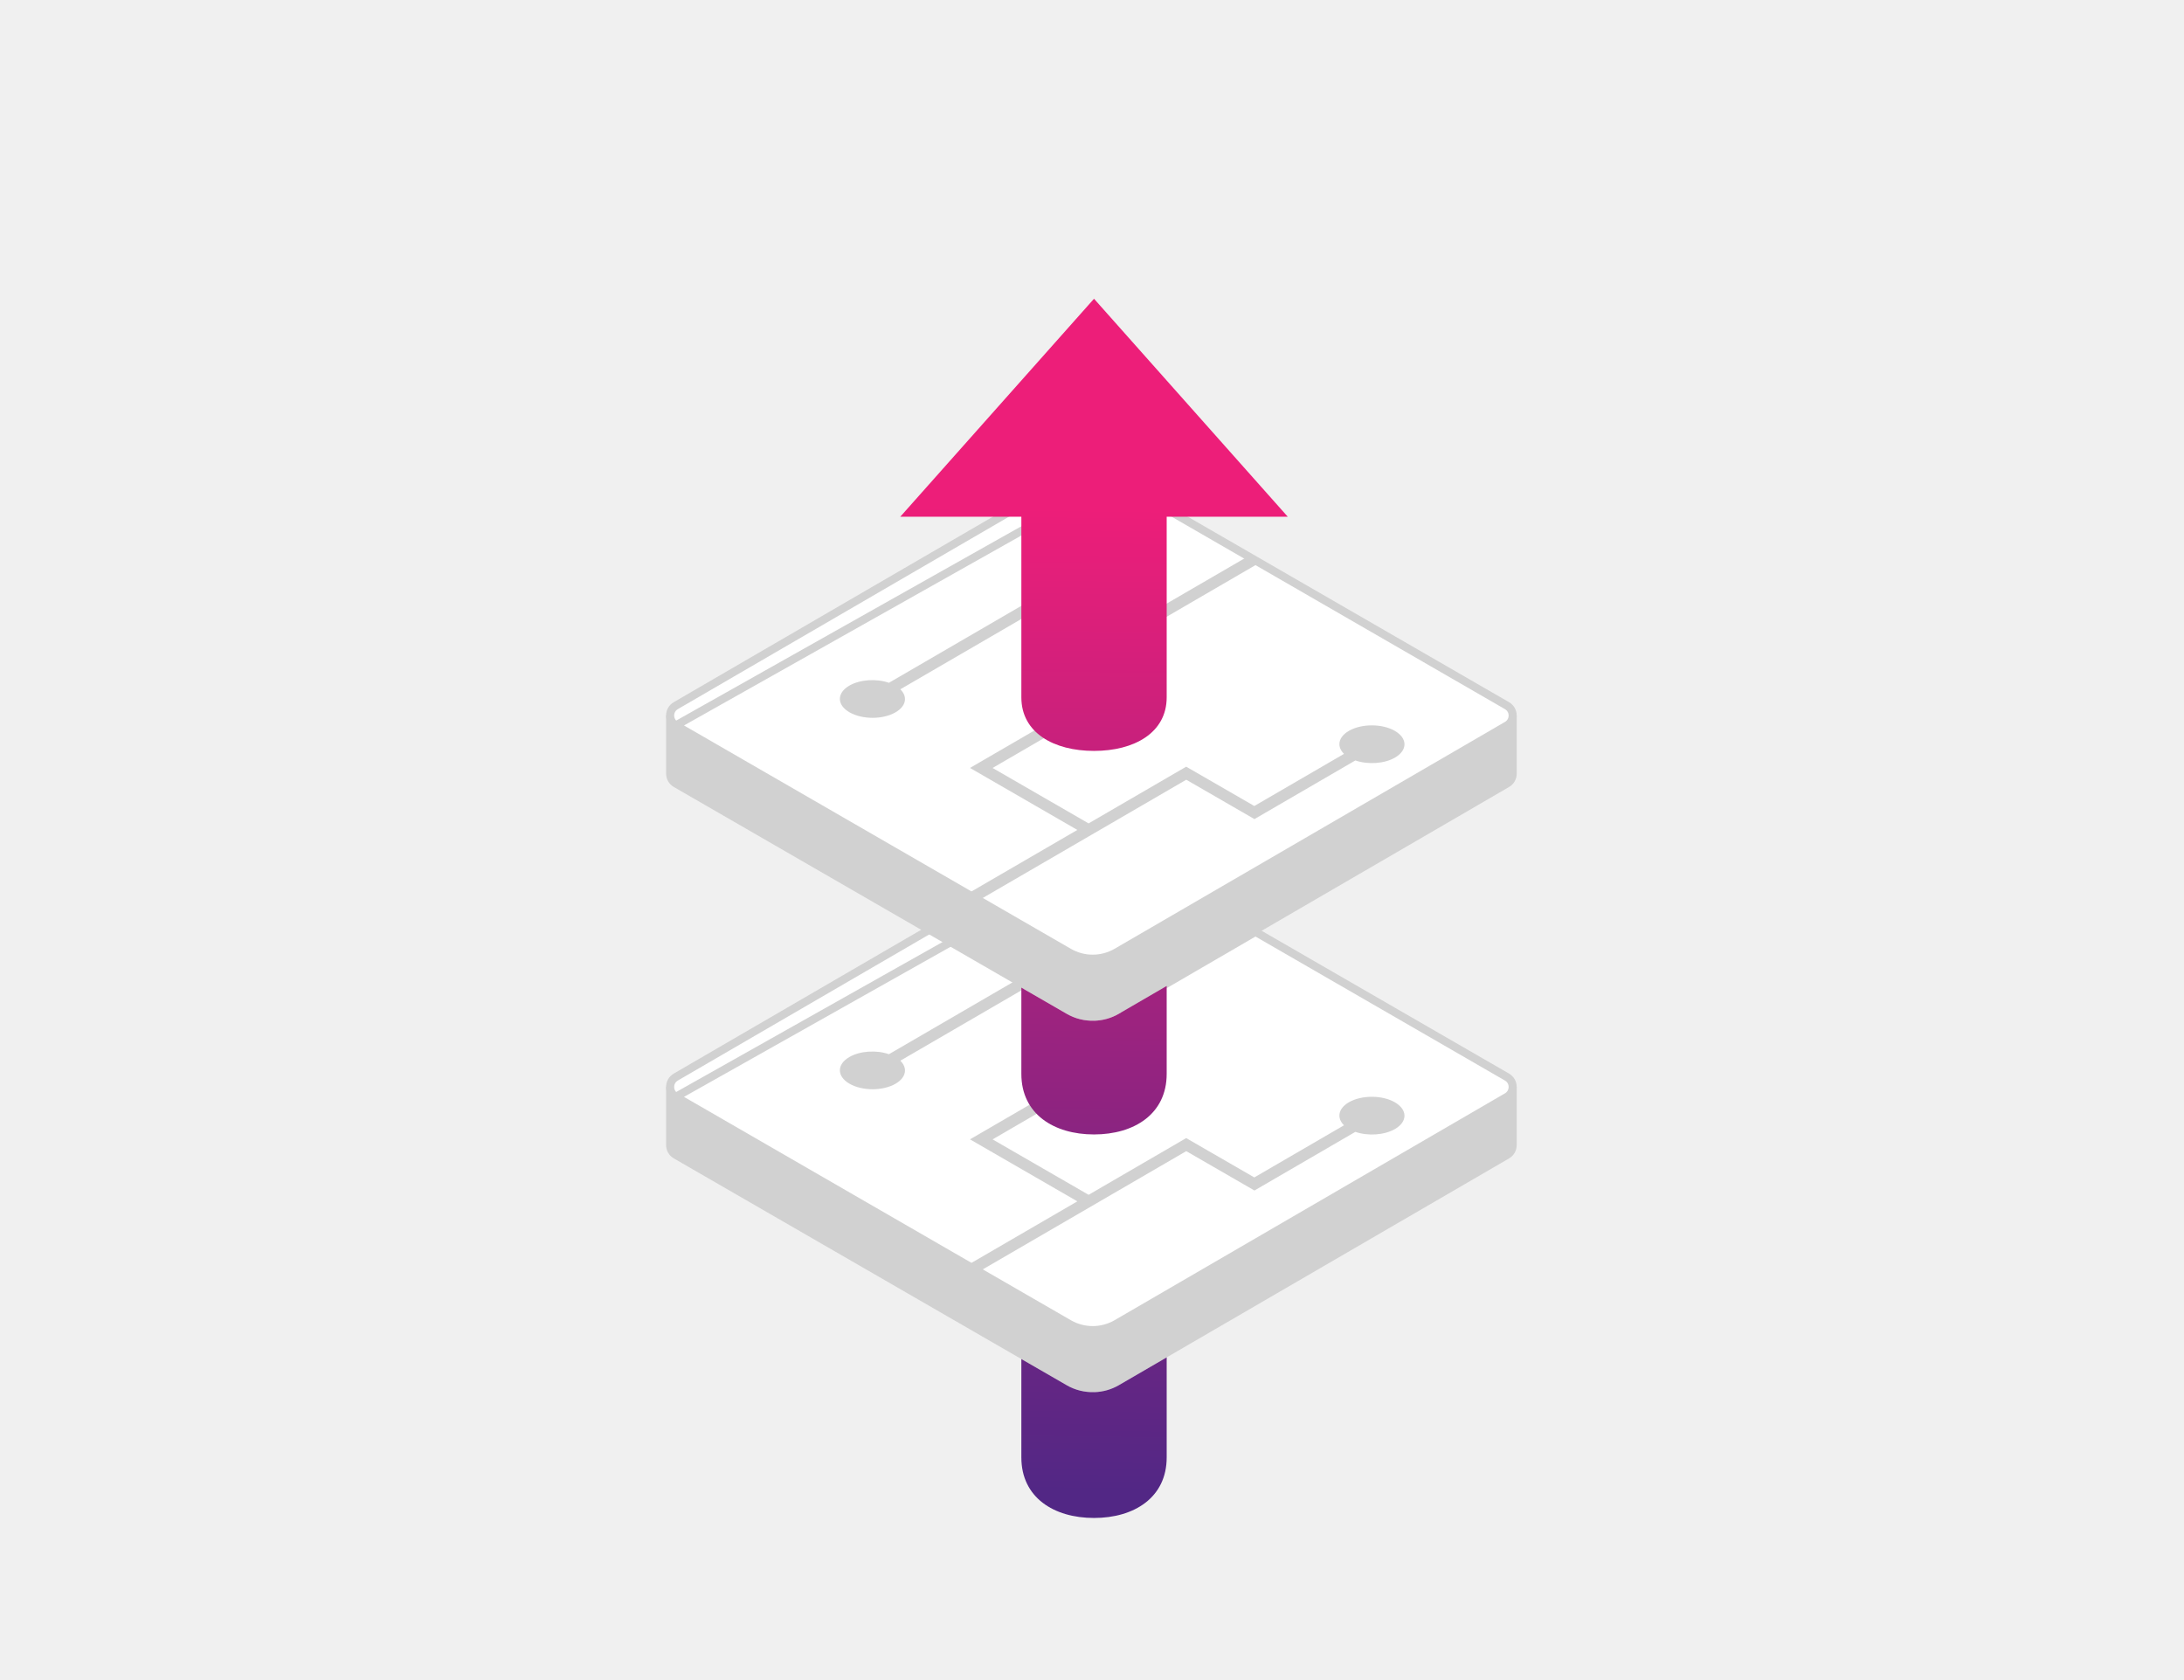
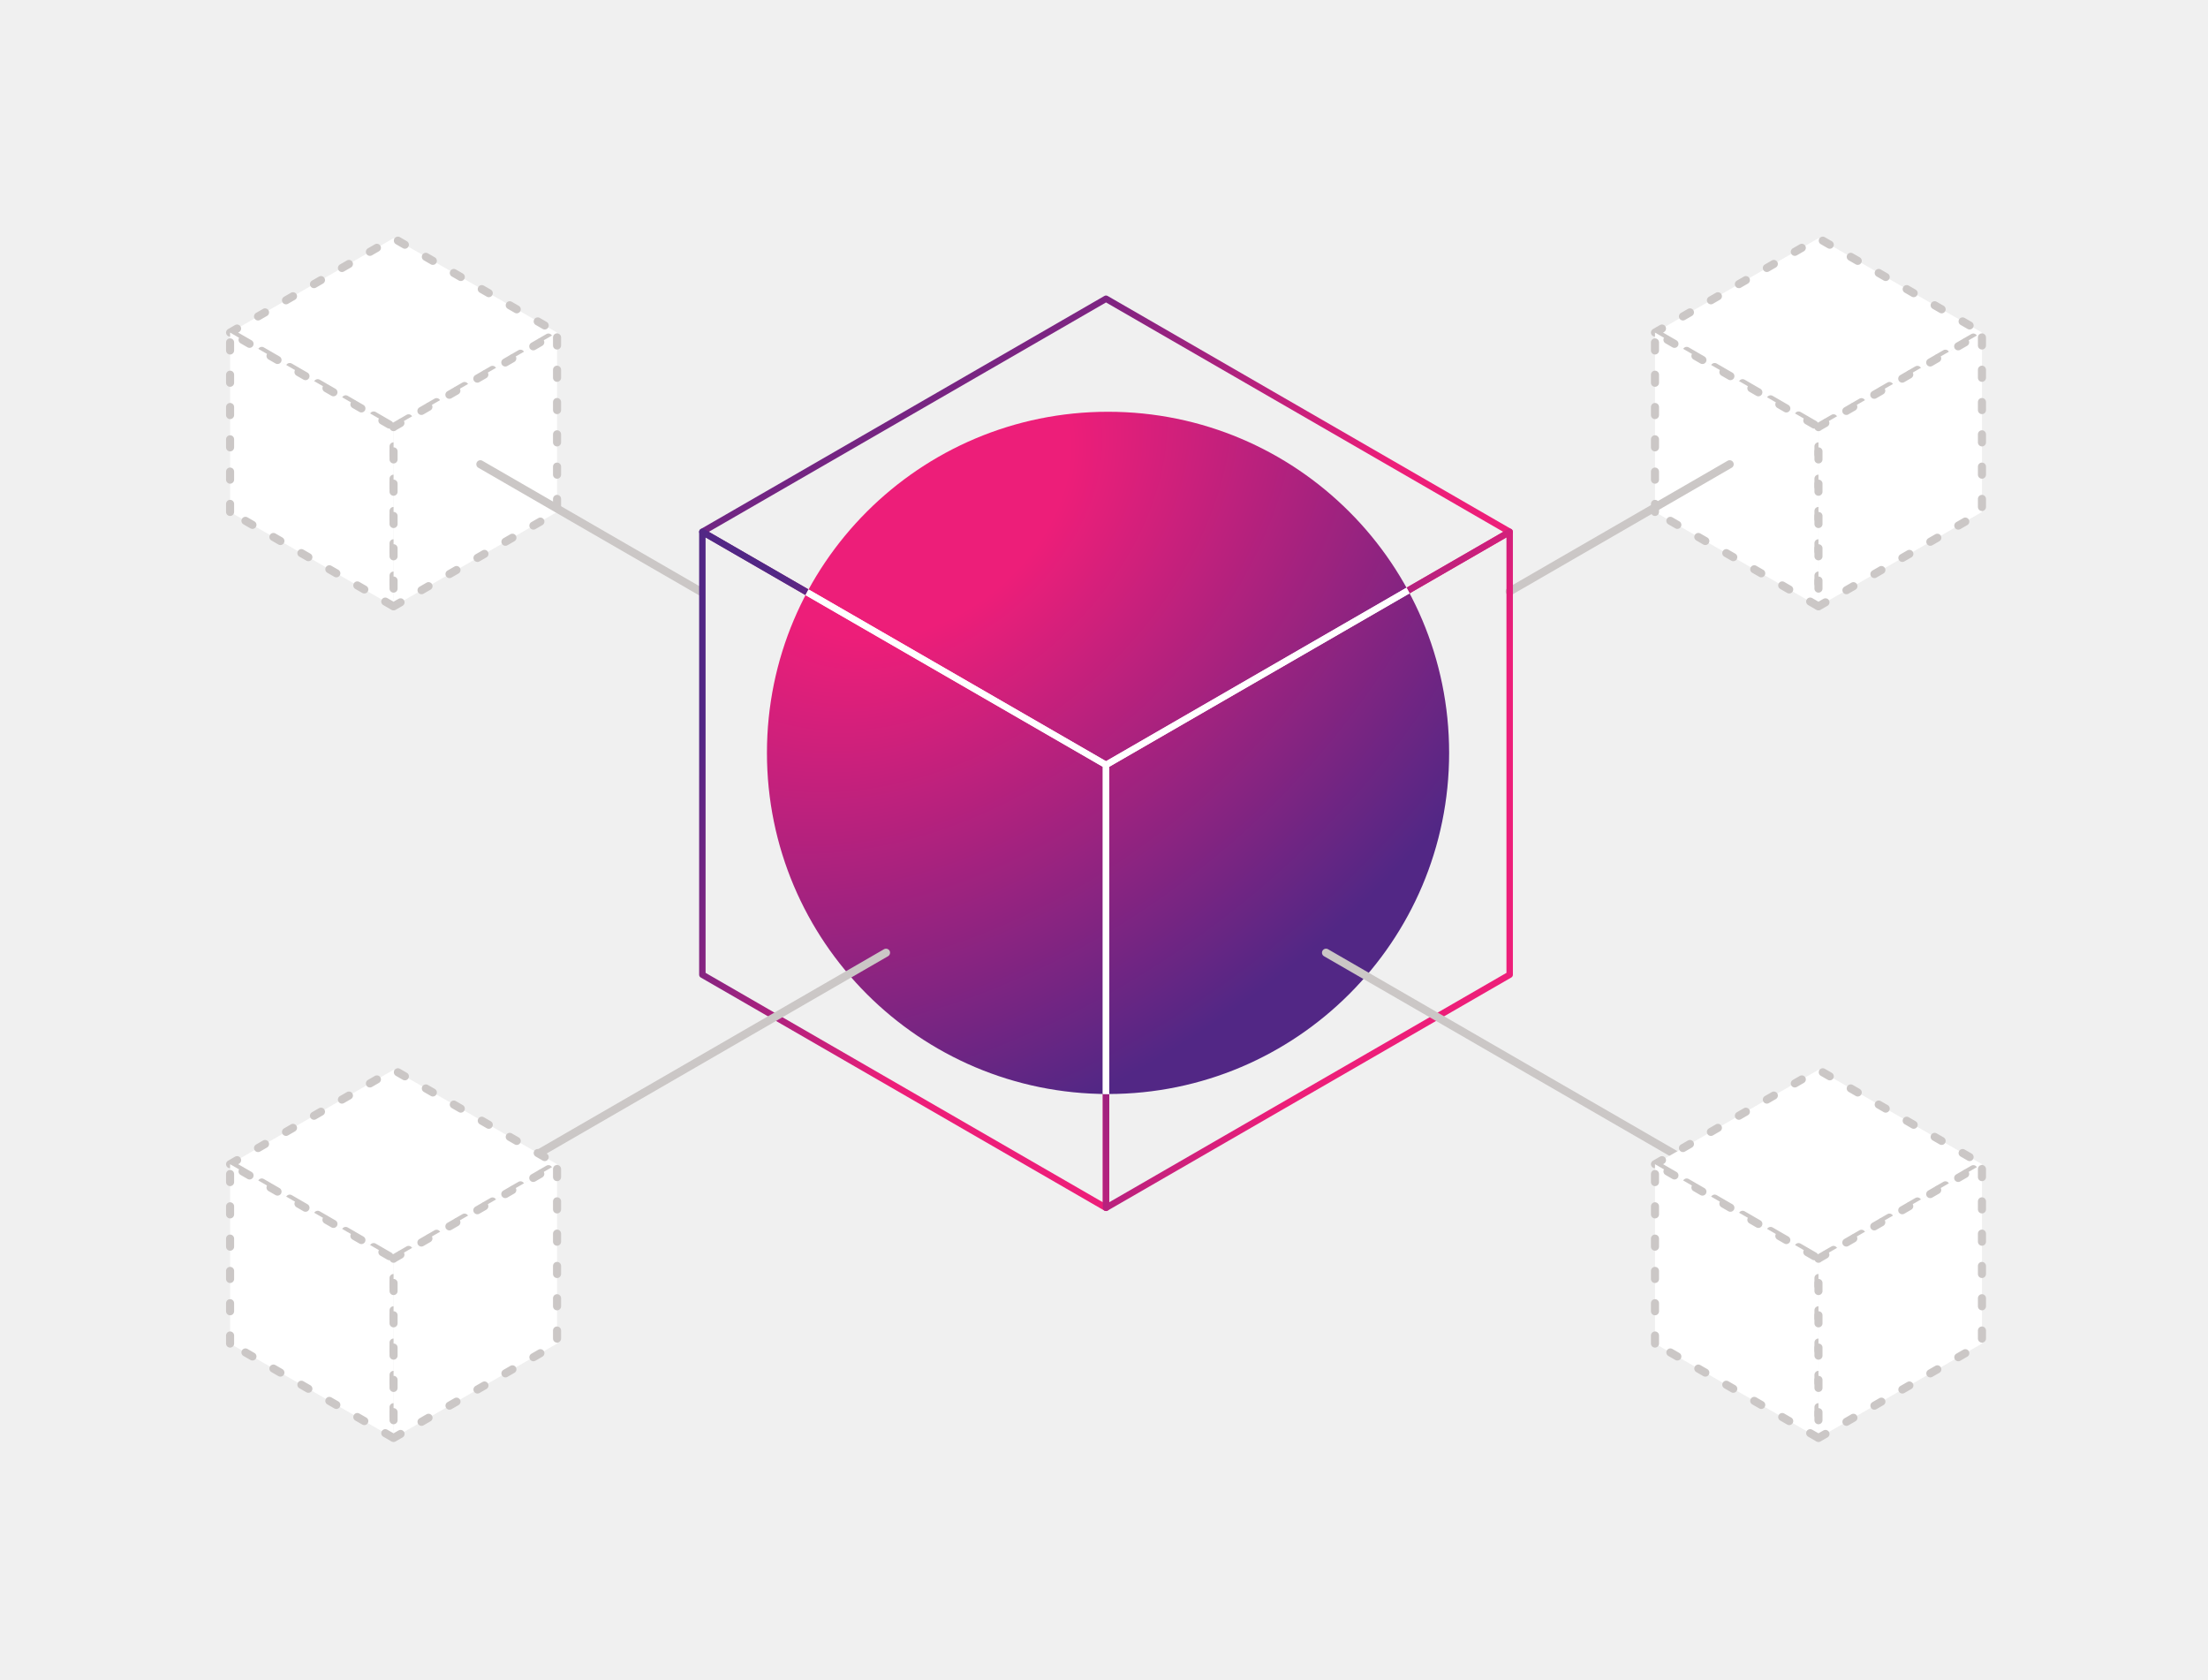
- <svg xmlns="http://www.w3.org/2000/svg" width="541" height="416" viewBox="0 0 541 416" fill="none">
-   <path d="M185.947 269.24L263.583 224.122L263.592 224.113C265.897 222.77 268.523 222.232 271.097 222.449V222.458C272.949 222.614 274.767 223.143 276.429 224.104L354.61 269.24H375.705V283.626C375.705 284.918 375.072 286.209 373.798 286.946L277.113 343.132C275.241 344.215 273.17 344.77 271.09 344.839V344.831C268.735 344.908 266.372 344.353 264.268 343.141L166.915 286.938C165.641 286.201 165 284.91 165 283.618V269.24H185.947Z" fill="#D1D1D1" />
-   <path d="M275.936 210.583L276.436 209.718L275.936 210.583C272.268 208.466 267.754 208.474 264.094 210.599L167.409 266.785C165.527 267.88 165.532 270.595 167.415 271.684L275.936 210.583ZM275.936 210.583L373.288 266.786C375.172 267.876 375.178 270.591 373.294 271.686L276.61 327.872C272.95 329.997 268.436 330.005 264.768 327.888L167.416 271.685L275.936 210.583Z" fill="white" stroke="#D1D1D1" stroke-width="2" />
-   <path d="M345.528 273.04C342.373 271.22 337.26 271.22 334.122 273.04C331.462 274.592 331.08 276.94 332.926 278.734L310.705 291.648L293.831 281.906L269.66 295.955L245.878 282.227L263.16 272.182C266.271 273.248 270.327 273.014 272.97 271.48C276.125 269.652 276.108 266.688 272.944 264.868C269.772 263.039 264.659 263.039 261.513 264.868C258.861 266.41 258.506 268.768 260.343 270.562L240.28 282.218L266.869 297.576L238.711 313.938L241.51 315.55L293.848 285.139L310.74 294.889L335.734 280.364C338.846 281.43 342.902 281.196 345.562 279.653C348.7 277.833 348.682 274.869 345.528 273.049" fill="#D1D1D1" />
-   <path d="M312.742 230.968L309.934 229.348L278.145 247.816L260.56 237.668L220.2 261.128C217.106 260.054 213.05 260.288 210.389 261.83C207.252 263.65 207.269 266.614 210.424 268.434C213.596 270.263 218.709 270.263 221.846 268.434C224.507 266.883 224.871 264.526 223.016 262.74L260.604 240.9L278.188 251.049L312.751 230.96" fill="#D1D1D1" />
-   <path d="M185.947 177.24L263.583 132.122L263.592 132.113C265.897 130.77 268.523 130.232 271.097 130.449V130.458C272.949 130.614 274.767 131.143 276.429 132.104L354.61 177.24H375.705V191.626C375.705 192.918 375.072 194.209 373.798 194.946L277.113 251.132C275.241 252.215 273.17 252.77 271.09 252.839V252.831C268.735 252.908 266.372 252.353 264.268 251.141L166.915 194.938C165.641 194.201 165 192.91 165 191.618V177.24H185.947Z" fill="#D1D1D1" />
-   <path d="M275.936 118.583L276.436 117.718L275.936 118.583C272.268 116.466 267.754 116.474 264.094 118.599L167.409 174.785C165.527 175.88 165.532 178.595 167.415 179.684L275.936 118.583ZM275.936 118.583L373.288 174.786C375.172 175.876 375.178 178.591 373.294 179.686L276.61 235.872C272.95 237.997 268.436 238.005 264.768 235.888L167.416 179.685L275.936 118.583Z" fill="white" stroke="#D1D1D1" stroke-width="2" />
-   <path d="M345.528 181.04C342.373 179.22 337.26 179.22 334.122 181.04C331.462 182.592 331.08 184.94 332.926 186.734L310.705 199.648L293.831 189.906L269.66 203.955L245.878 190.227L263.16 180.182C266.271 181.248 270.327 181.014 272.97 179.48C276.125 177.652 276.108 174.688 272.944 172.868C269.772 171.039 264.659 171.039 261.513 172.868C258.861 174.41 258.506 176.768 260.343 178.562L240.28 190.218L266.869 205.576L238.711 221.938L241.51 223.55L293.848 193.139L310.74 202.889L335.734 188.364C338.846 189.43 342.902 189.196 345.562 187.653C348.7 185.833 348.682 182.869 345.528 181.049" fill="#D1D1D1" />
-   <path d="M312.742 138.968L309.934 137.348L278.145 155.816L260.56 145.668L220.2 169.128C217.106 168.054 213.05 168.288 210.389 169.83C207.252 171.65 207.269 174.614 210.424 176.434C213.596 178.263 218.709 178.263 221.846 176.434C224.507 174.883 224.871 172.526 223.016 170.74L260.604 148.9L278.188 159.049L312.751 138.96" fill="#D1D1D1" />
-   <path fill-rule="evenodd" clip-rule="evenodd" d="M319 128H289V172.731C289 181.525 280.941 186 271 186C261.059 186 253 181.525 253 172.731V128H223L271 74L319 128ZM253 244.636V266.001C253 275.942 261.059 281.001 271 281.001C280.941 281.001 289 275.942 289 266.001V244.225L277.113 251.132C275.241 252.216 273.17 252.77 271.09 252.84V252.832C268.735 252.908 266.372 252.354 264.268 251.142L253 244.636ZM253 336.636V361.001C253 370.942 261.059 376.001 271 376.001C280.941 376.001 289 370.942 289 361.001V336.225L277.113 343.132C275.241 344.216 273.17 344.77 271.09 344.84V344.832C268.735 344.908 266.372 344.354 264.268 343.142L253 336.636Z" fill="url(#paint0_linear_17493_7231)" />
+ <svg xmlns="http://www.w3.org/2000/svg" width="547" height="416" viewBox="0 0 547 416" fill="none">
+   <path d="M410 82.385L450.5 59L491 82.385L450.5 105.77L410 82.385Z" fill="white" stroke="#CBC7C6" stroke-width="2" stroke-linecap="round" stroke-linejoin="round" stroke-dasharray="2 6" />
+   <path d="M410 126.818V82.387L450.5 105.772V150.203L410 126.818Z" fill="white" stroke="#CBC7C6" stroke-width="2" stroke-linecap="round" stroke-linejoin="round" stroke-dasharray="2 6" />
+   <path d="M450.5 150.203L491 126.818V82.387L450.5 105.772V150.203Z" fill="white" stroke="#CBC7C6" stroke-width="2" stroke-linecap="round" stroke-linejoin="round" stroke-dasharray="2 6" />
+   <path d="M57 82.385L97.5 59L138 82.385L97.5 105.77L57 82.385Z" fill="white" stroke="#CBC7C6" stroke-width="2" stroke-linecap="round" stroke-linejoin="round" stroke-dasharray="2 6" />
+   <path d="M57 126.818V82.387L97.5 105.772V150.203L57 126.818Z" fill="white" stroke="#CBC7C6" stroke-width="2" stroke-linecap="round" stroke-linejoin="round" stroke-dasharray="2 6" />
+   <path d="M97.5 150.203L138 126.818V82.387L97.5 105.772V150.203Z" fill="white" stroke="#CBC7C6" stroke-width="2" stroke-linecap="round" stroke-linejoin="round" stroke-dasharray="2 6" />
+   <path d="M428.501 115L373.992 146.5" stroke="#CBC7C6" stroke-width="2" stroke-linecap="round" />
+   <path d="M118.999 115L173.508 146.5" stroke="#CBC7C6" stroke-width="2" stroke-linecap="round" />
+   <path d="M174 131.741L274 74L374 131.741L274 189.481L174 131.741Z" stroke="url(#paint0_linear_17493_7231)" stroke-width="1.595" stroke-linejoin="round" />
+   <path d="M174 241.45V131.742L274 189.483V299.191L174 241.45Z" stroke="url(#paint1_linear_17493_7231)" stroke-width="1.595" stroke-linejoin="round" />
+   <path d="M274 299.191L374 241.45V131.742L274 189.483V299.191Z" stroke="url(#paint2_linear_17493_7231)" stroke-width="1.595" stroke-linejoin="round" />
+   <g clip-path="url(#clip0_17493_7231)">
+     <rect x="190" y="102" width="169" height="169" rx="84.5" fill="url(#paint3_radial_17493_7231)" />
+     <path d="M174 131.741L274 74L374 131.741L274 189.481L174 131.741Z" stroke="white" stroke-width="1.595" stroke-linejoin="round" />
+     <path d="M174 241.45V131.742L274 189.483V299.191L174 241.45Z" stroke="white" stroke-width="1.595" stroke-linejoin="round" />
+     <path d="M274 299.191L374 241.45V131.742L274 189.483V299.191Z" stroke="white" stroke-width="1.595" stroke-linejoin="round" />
+   </g>
+   <path d="M328.5 236L415 285.987" stroke="#CBC7C6" stroke-width="2" stroke-linecap="round" />
+   <path d="M219.5 236L132.979 286" stroke="#CBC7C6" stroke-width="2" stroke-linecap="round" />
+   <path d="M57 288.385L97.5 265L138 288.385L97.5 311.77L57 288.385Z" fill="white" stroke="#CBC7C6" stroke-width="2" stroke-linecap="round" stroke-linejoin="round" stroke-dasharray="2 6" />
+   <path d="M57 332.818V288.387L97.5 311.772V356.203L57 332.818Z" fill="white" stroke="#CBC7C6" stroke-width="2" stroke-linecap="round" stroke-linejoin="round" stroke-dasharray="2 6" />
+   <path d="M97.5 356.203L138 332.818V288.387L97.5 311.772V356.203Z" fill="white" stroke="#CBC7C6" stroke-width="2" stroke-linecap="round" stroke-linejoin="round" stroke-dasharray="2 6" />
+   <path d="M410 288.385L450.5 265L491 288.385L450.5 311.77L410 288.385Z" fill="white" stroke="#CBC7C6" stroke-width="2" stroke-linecap="round" stroke-linejoin="round" stroke-dasharray="2 6" />
+   <path d="M410 332.818V288.387L450.5 311.772V356.203L410 332.818Z" fill="white" stroke="#CBC7C6" stroke-width="2" stroke-linecap="round" stroke-linejoin="round" stroke-dasharray="2 6" />
+   <path d="M450.5 356.203L491 332.818V288.387L450.5 311.772V356.203Z" fill="white" stroke="#CBC7C6" stroke-width="2" stroke-linecap="round" stroke-linejoin="round" stroke-dasharray="2 6" />
  <defs>
-     <linearGradient id="paint0_linear_17493_7231" x1="251.5" y1="61" x2="247.5" y2="369" gradientUnits="userSpaceOnUse">
+     <linearGradient id="paint0_linear_17493_7231" x1="321.828" y1="163.627" x2="248.429" y2="56.577" gradientUnits="userSpaceOnUse">
      <stop offset="0.21" stop-color="#ED1E79" />
      <stop offset="1" stop-color="#522785" />
    </linearGradient>
+     <linearGradient id="paint1_linear_17493_7231" x1="247.914" y1="261.701" x2="156.318" y2="215.637" gradientUnits="userSpaceOnUse">
+       <stop offset="0.21" stop-color="#ED1E79" />
+       <stop offset="1" stop-color="#522785" />
+     </linearGradient>
+     <linearGradient id="paint2_linear_17493_7231" x1="347.914" y1="261.701" x2="256.318" y2="215.636" gradientUnits="userSpaceOnUse">
+       <stop offset="0.21" stop-color="#ED1E79" />
+       <stop offset="1" stop-color="#522785" />
+     </linearGradient>
+     <radialGradient id="paint3_radial_17493_7231" cx="0" cy="0" r="1" gradientUnits="userSpaceOnUse" gradientTransform="translate(226.418 121.631) rotate(51.374) scale(150.407 202.389)">
+       <stop offset="0.21" stop-color="#ED1E79" />
+       <stop offset="1" stop-color="#522785" />
+     </radialGradient>
+     <clipPath id="clip0_17493_7231">
+       <rect x="190" y="102" width="169" height="169" rx="84.5" fill="white" />
+     </clipPath>
  </defs>
</svg>
